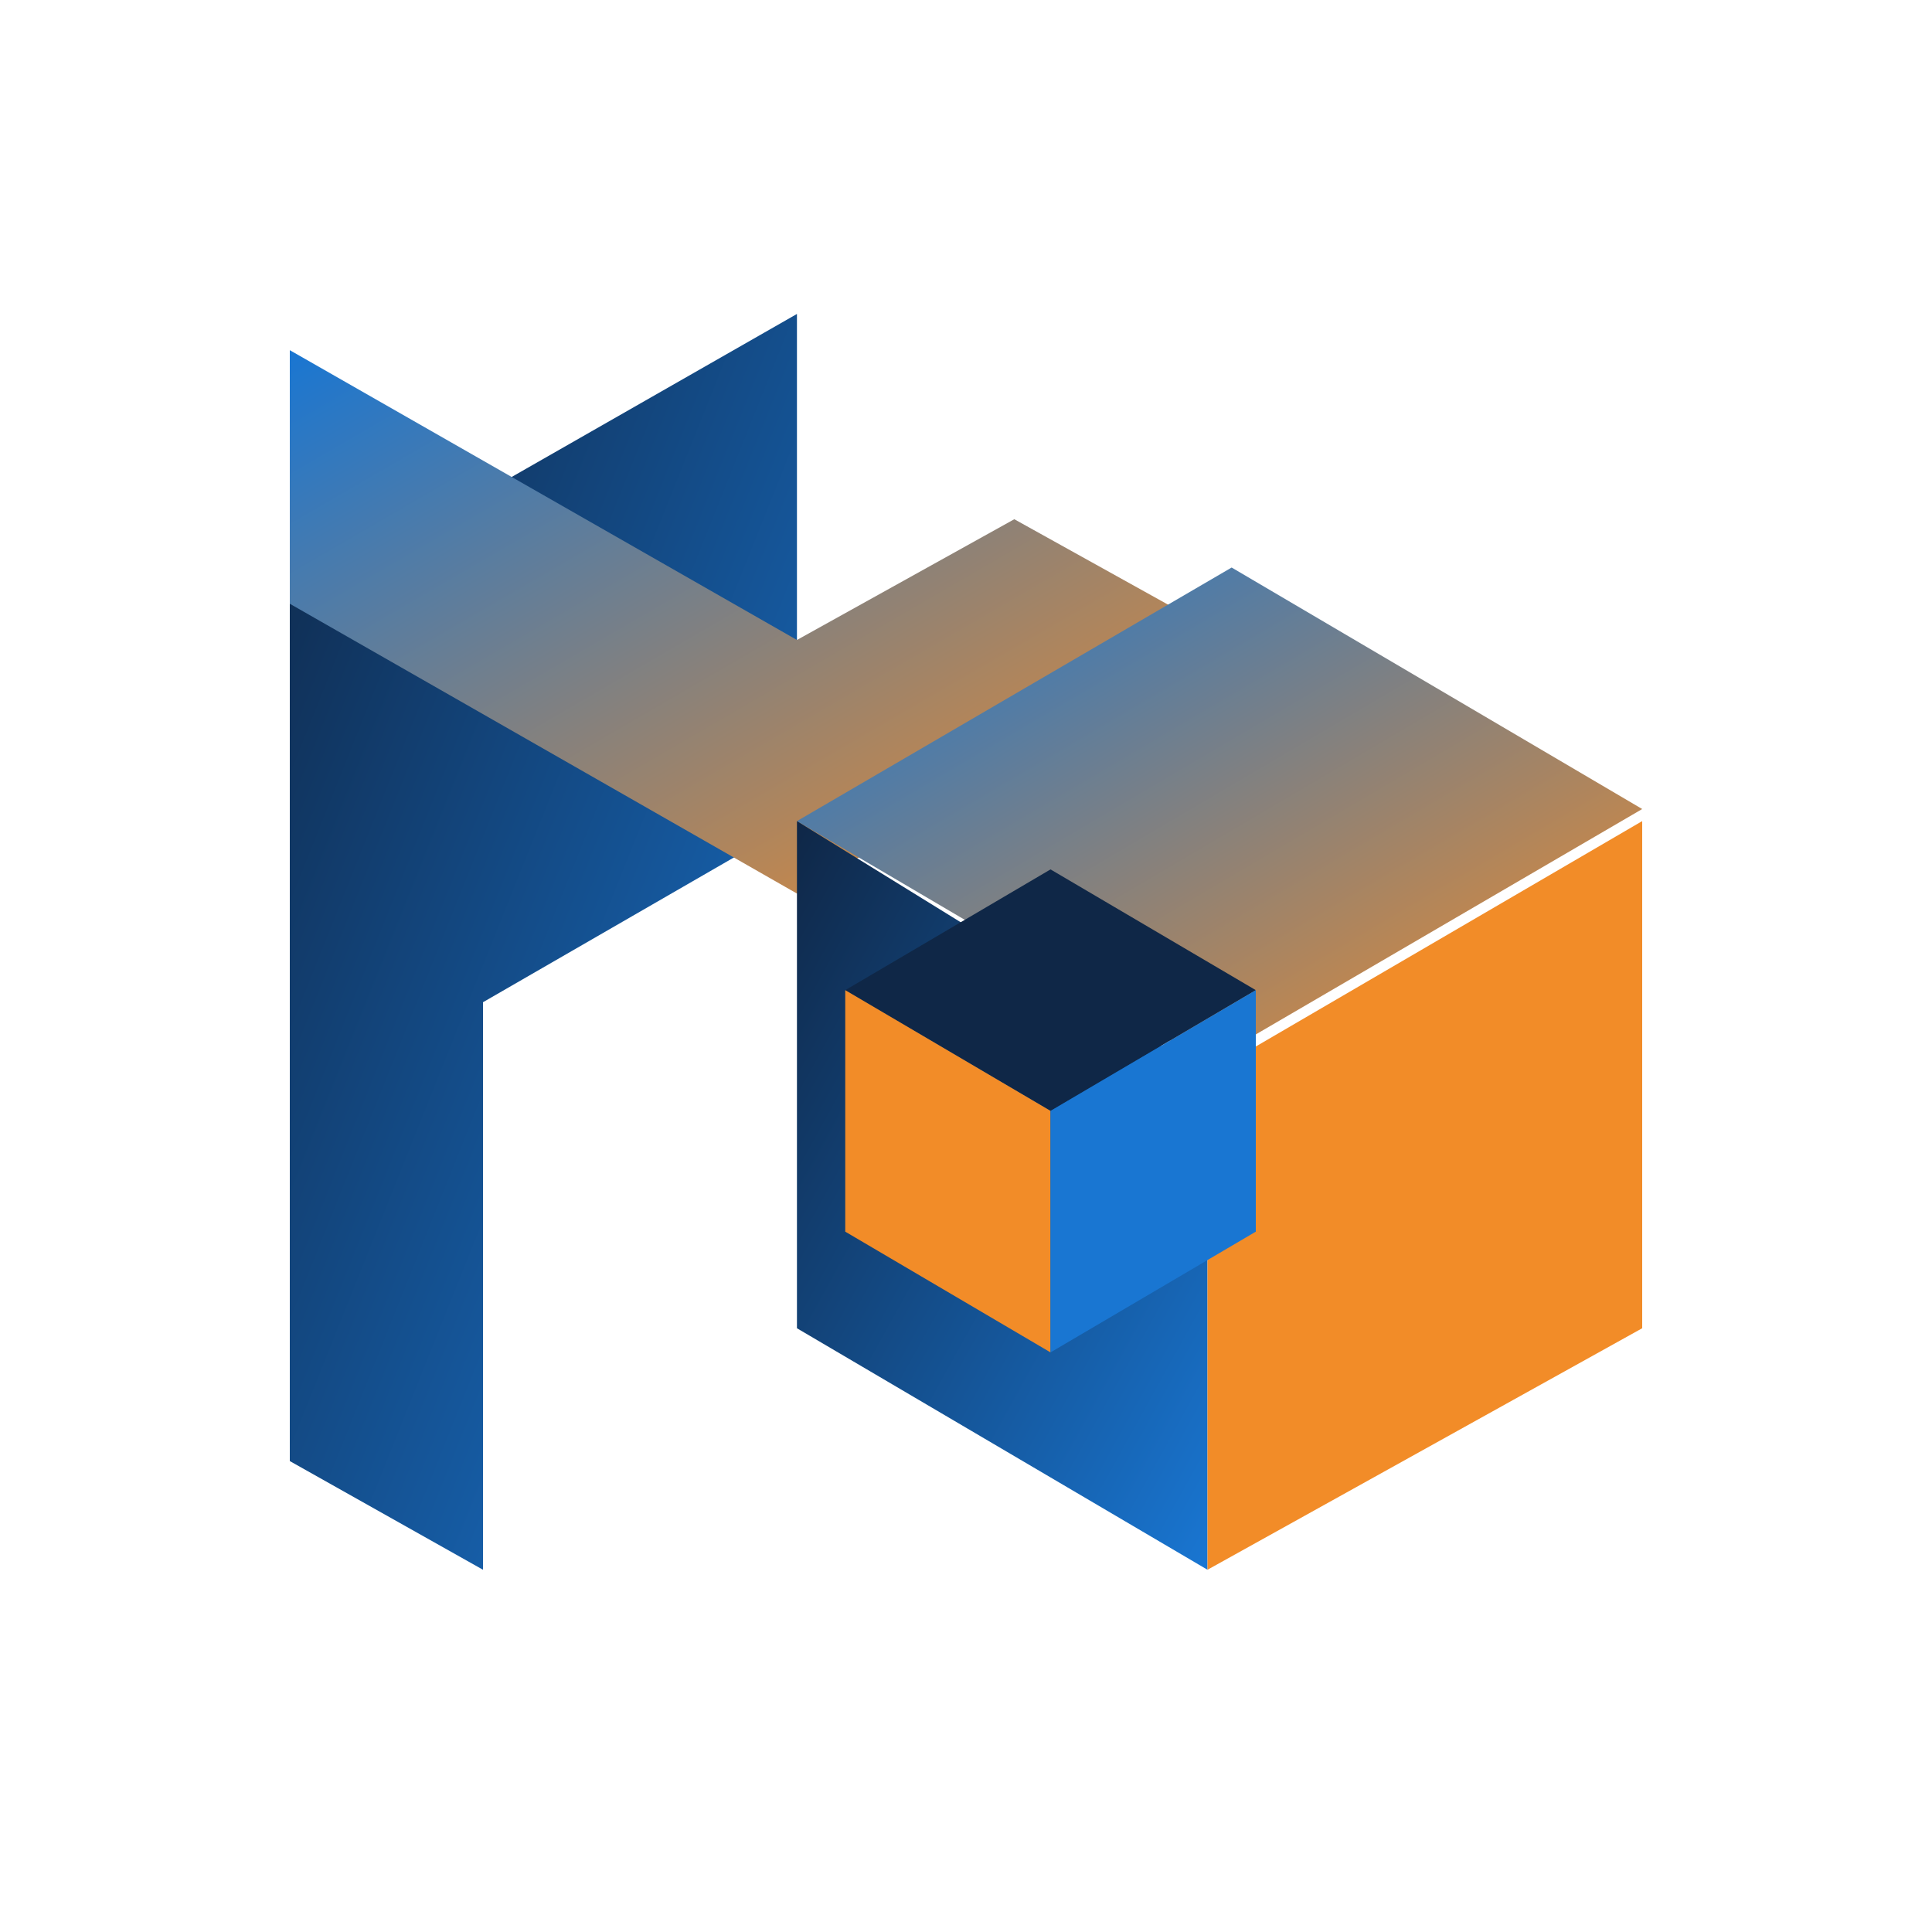
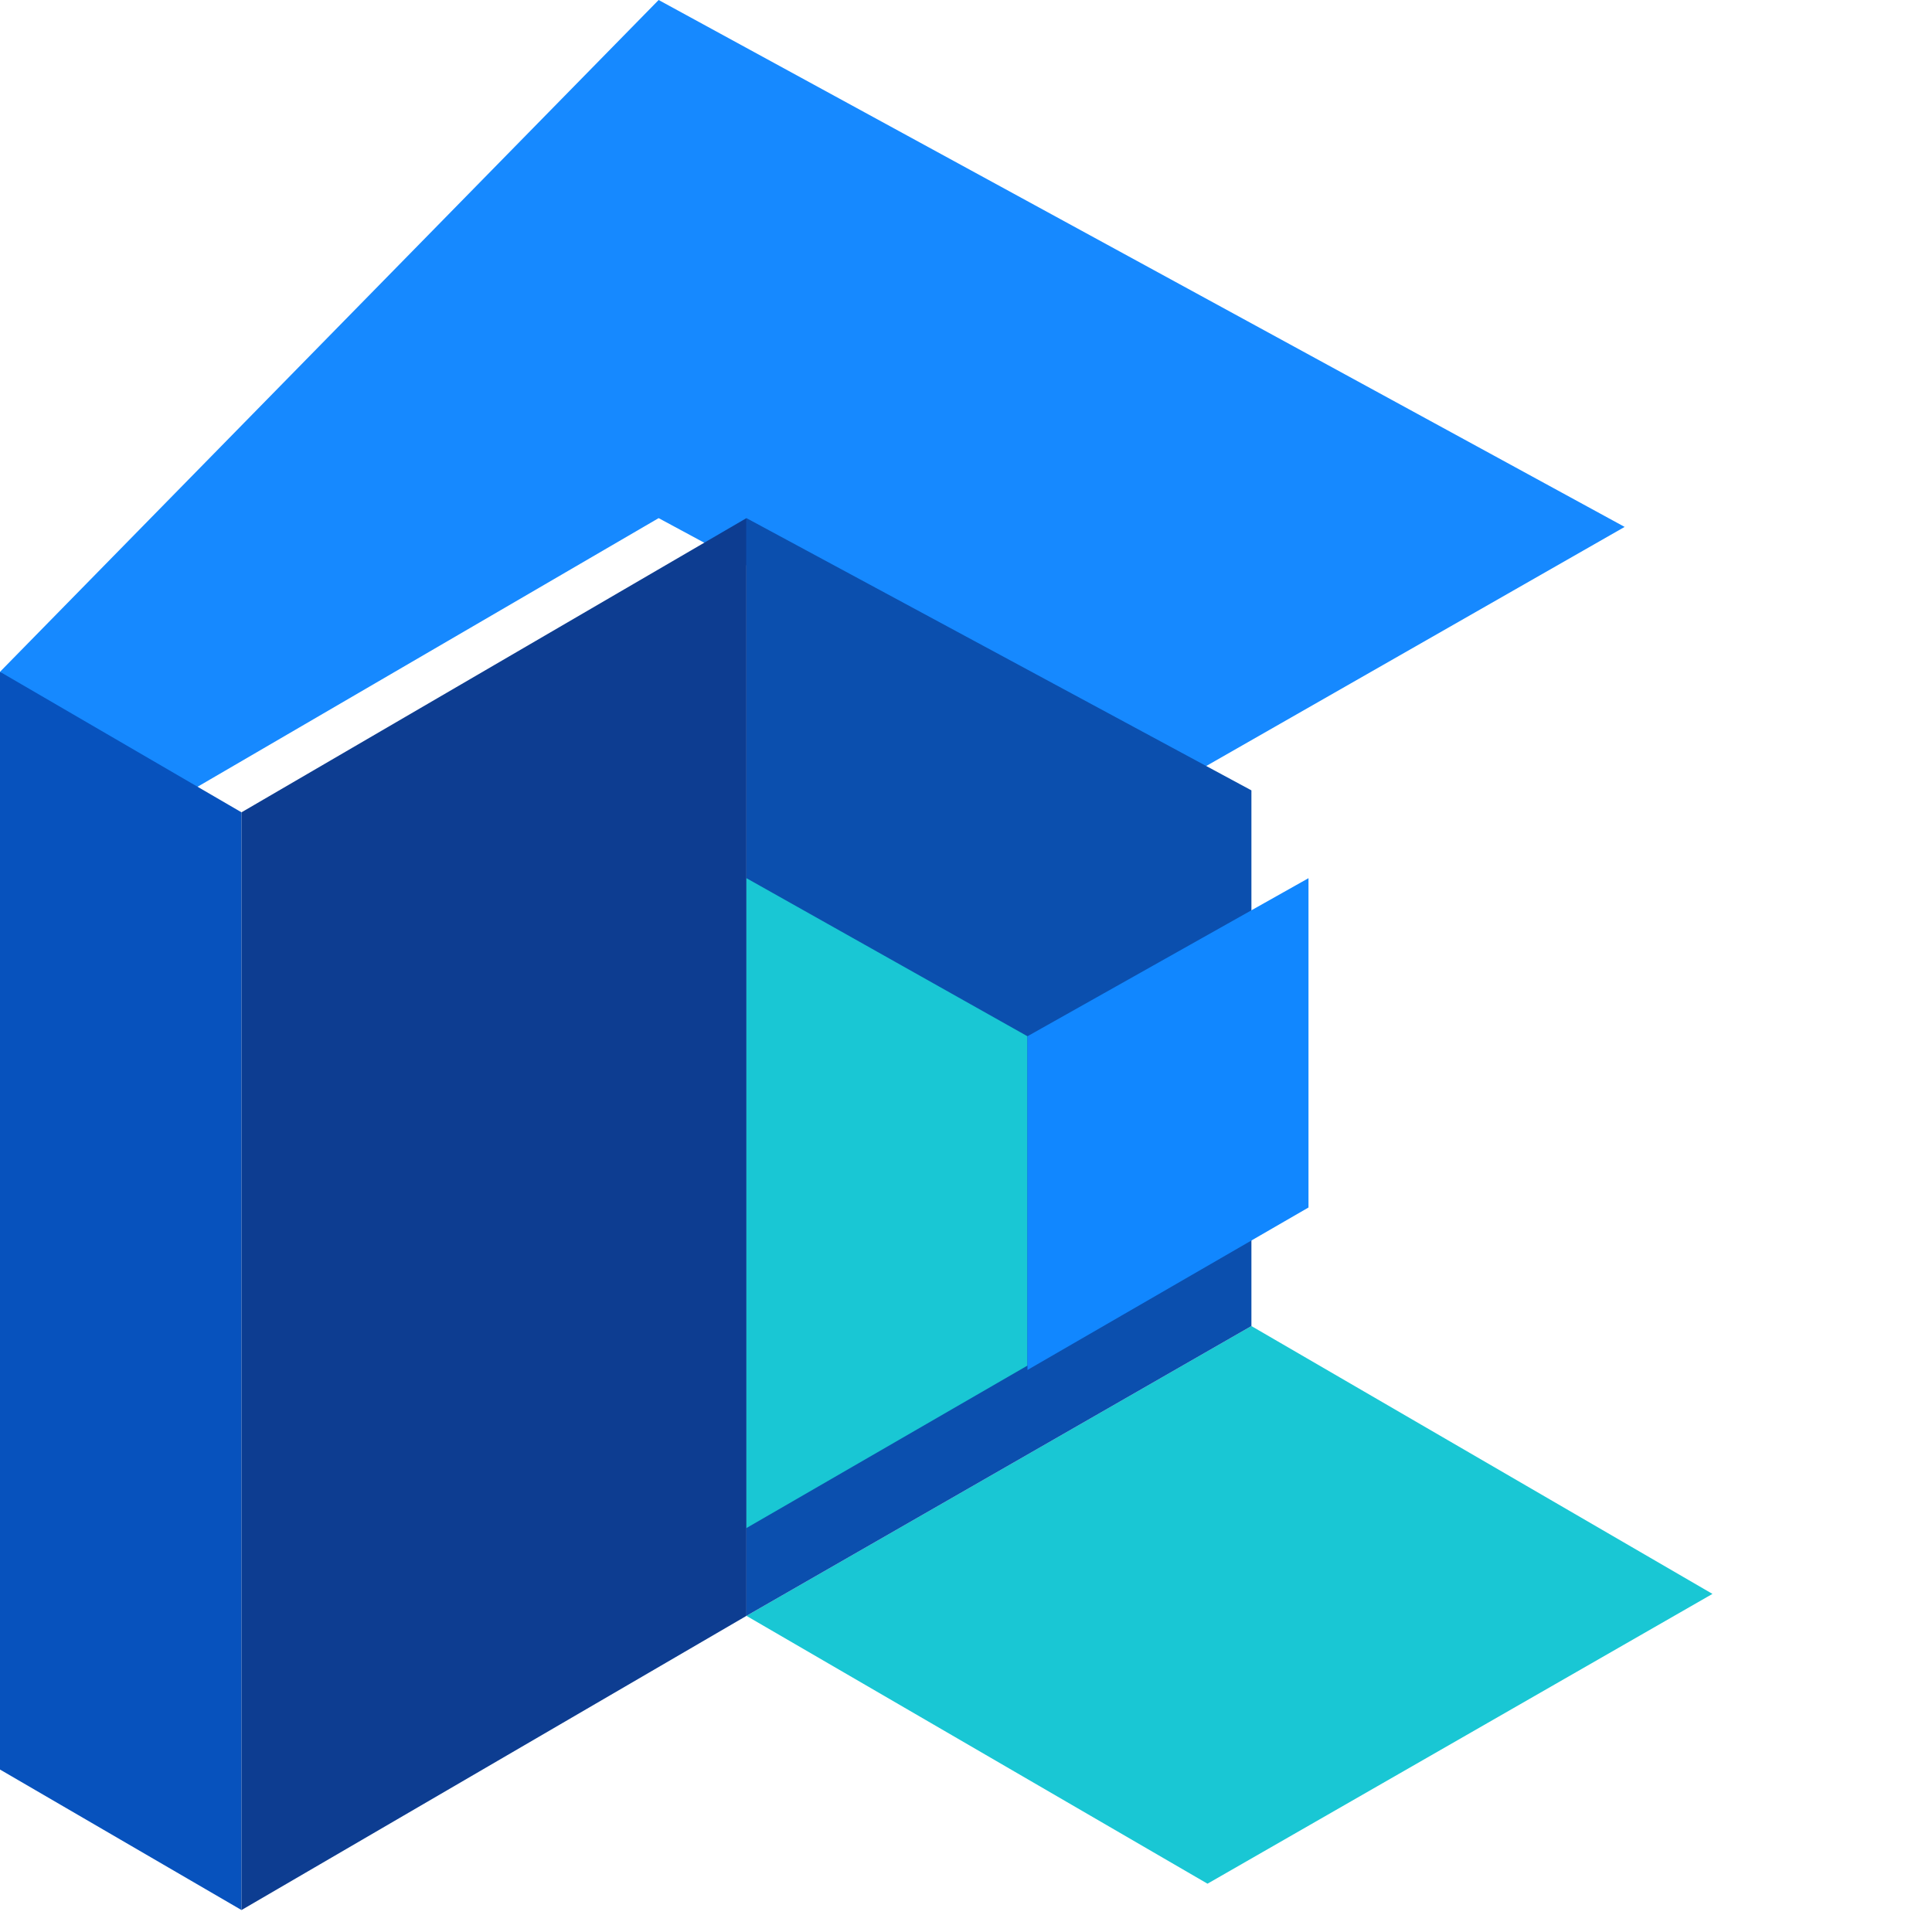
- <svg xmlns="http://www.w3.org/2000/svg" viewBox="0 0 160 160" role="img" aria-labelledby="title desc">
-   <defs>
-     <linearGradient id="g1" x1="0" y1="0" x2="1" y2="1">
-       <stop stop-color="#1976D2" />
-       <stop offset="1" stop-color="#F28C28" />
-     </linearGradient>
-     <linearGradient id="g2" x1="0" y1="0" x2="1" y2="1">
-       <stop stop-color="#0F2747" />
-       <stop offset="1" stop-color="#1976D2" />
-     </linearGradient>
-   </defs>
-   <path fill="url(#g2)" d="M24 50 66 26v42L40 83v47L24 121z" />
-   <path fill="url(#g1)" d="m24 50 42 24 36-21-18-10-18 10-42-24z" />
-   <path fill="url(#g1)" d="m66 68 36-21 34 20-36 21z" />
-   <path fill="url(#g2)" d="M66 68v42l34 20V89z" />
-   <path fill="#F28C28" d="m100 89 36-21v42l-36 20z" />
-   <path fill="#0F2747" d="m70 82 17-10 17 10-17 10z" />
-   <path fill="#F28C28" d="m70 82 17 10v20l-17-10z" />
-   <path fill="#1976D2" d="m87 92 17-10v20l-17 10z" />
+ <svg xmlns="http://www.w3.org/2000/svg" viewBox="0 0 440 440" role="img" aria-labelledby="title desc">
+   <path fill="#1689ff" d="M150 0 370 120 265 180 150 118 35 185 0 153Z" />
+   <path fill="#0752bd" d="M0 153 55 185v250L0 403Z" />
+   <path fill="#0d3d91" d="M55 185 170 118v250L55 435Z" />
+   <path fill="#19c7d4" d="m170 368 115-66 105 61-115 66z" />
+   <path fill="#0b4fae" d="M170 118 285 180 285 302 170 368Z" />
+   <path fill="#19c7d4" d="m170 200 64 36v75l-64 37z" />
+   <path fill="#1187ff" d="m234 236 64-36v75l-64 37z" />
</svg>
